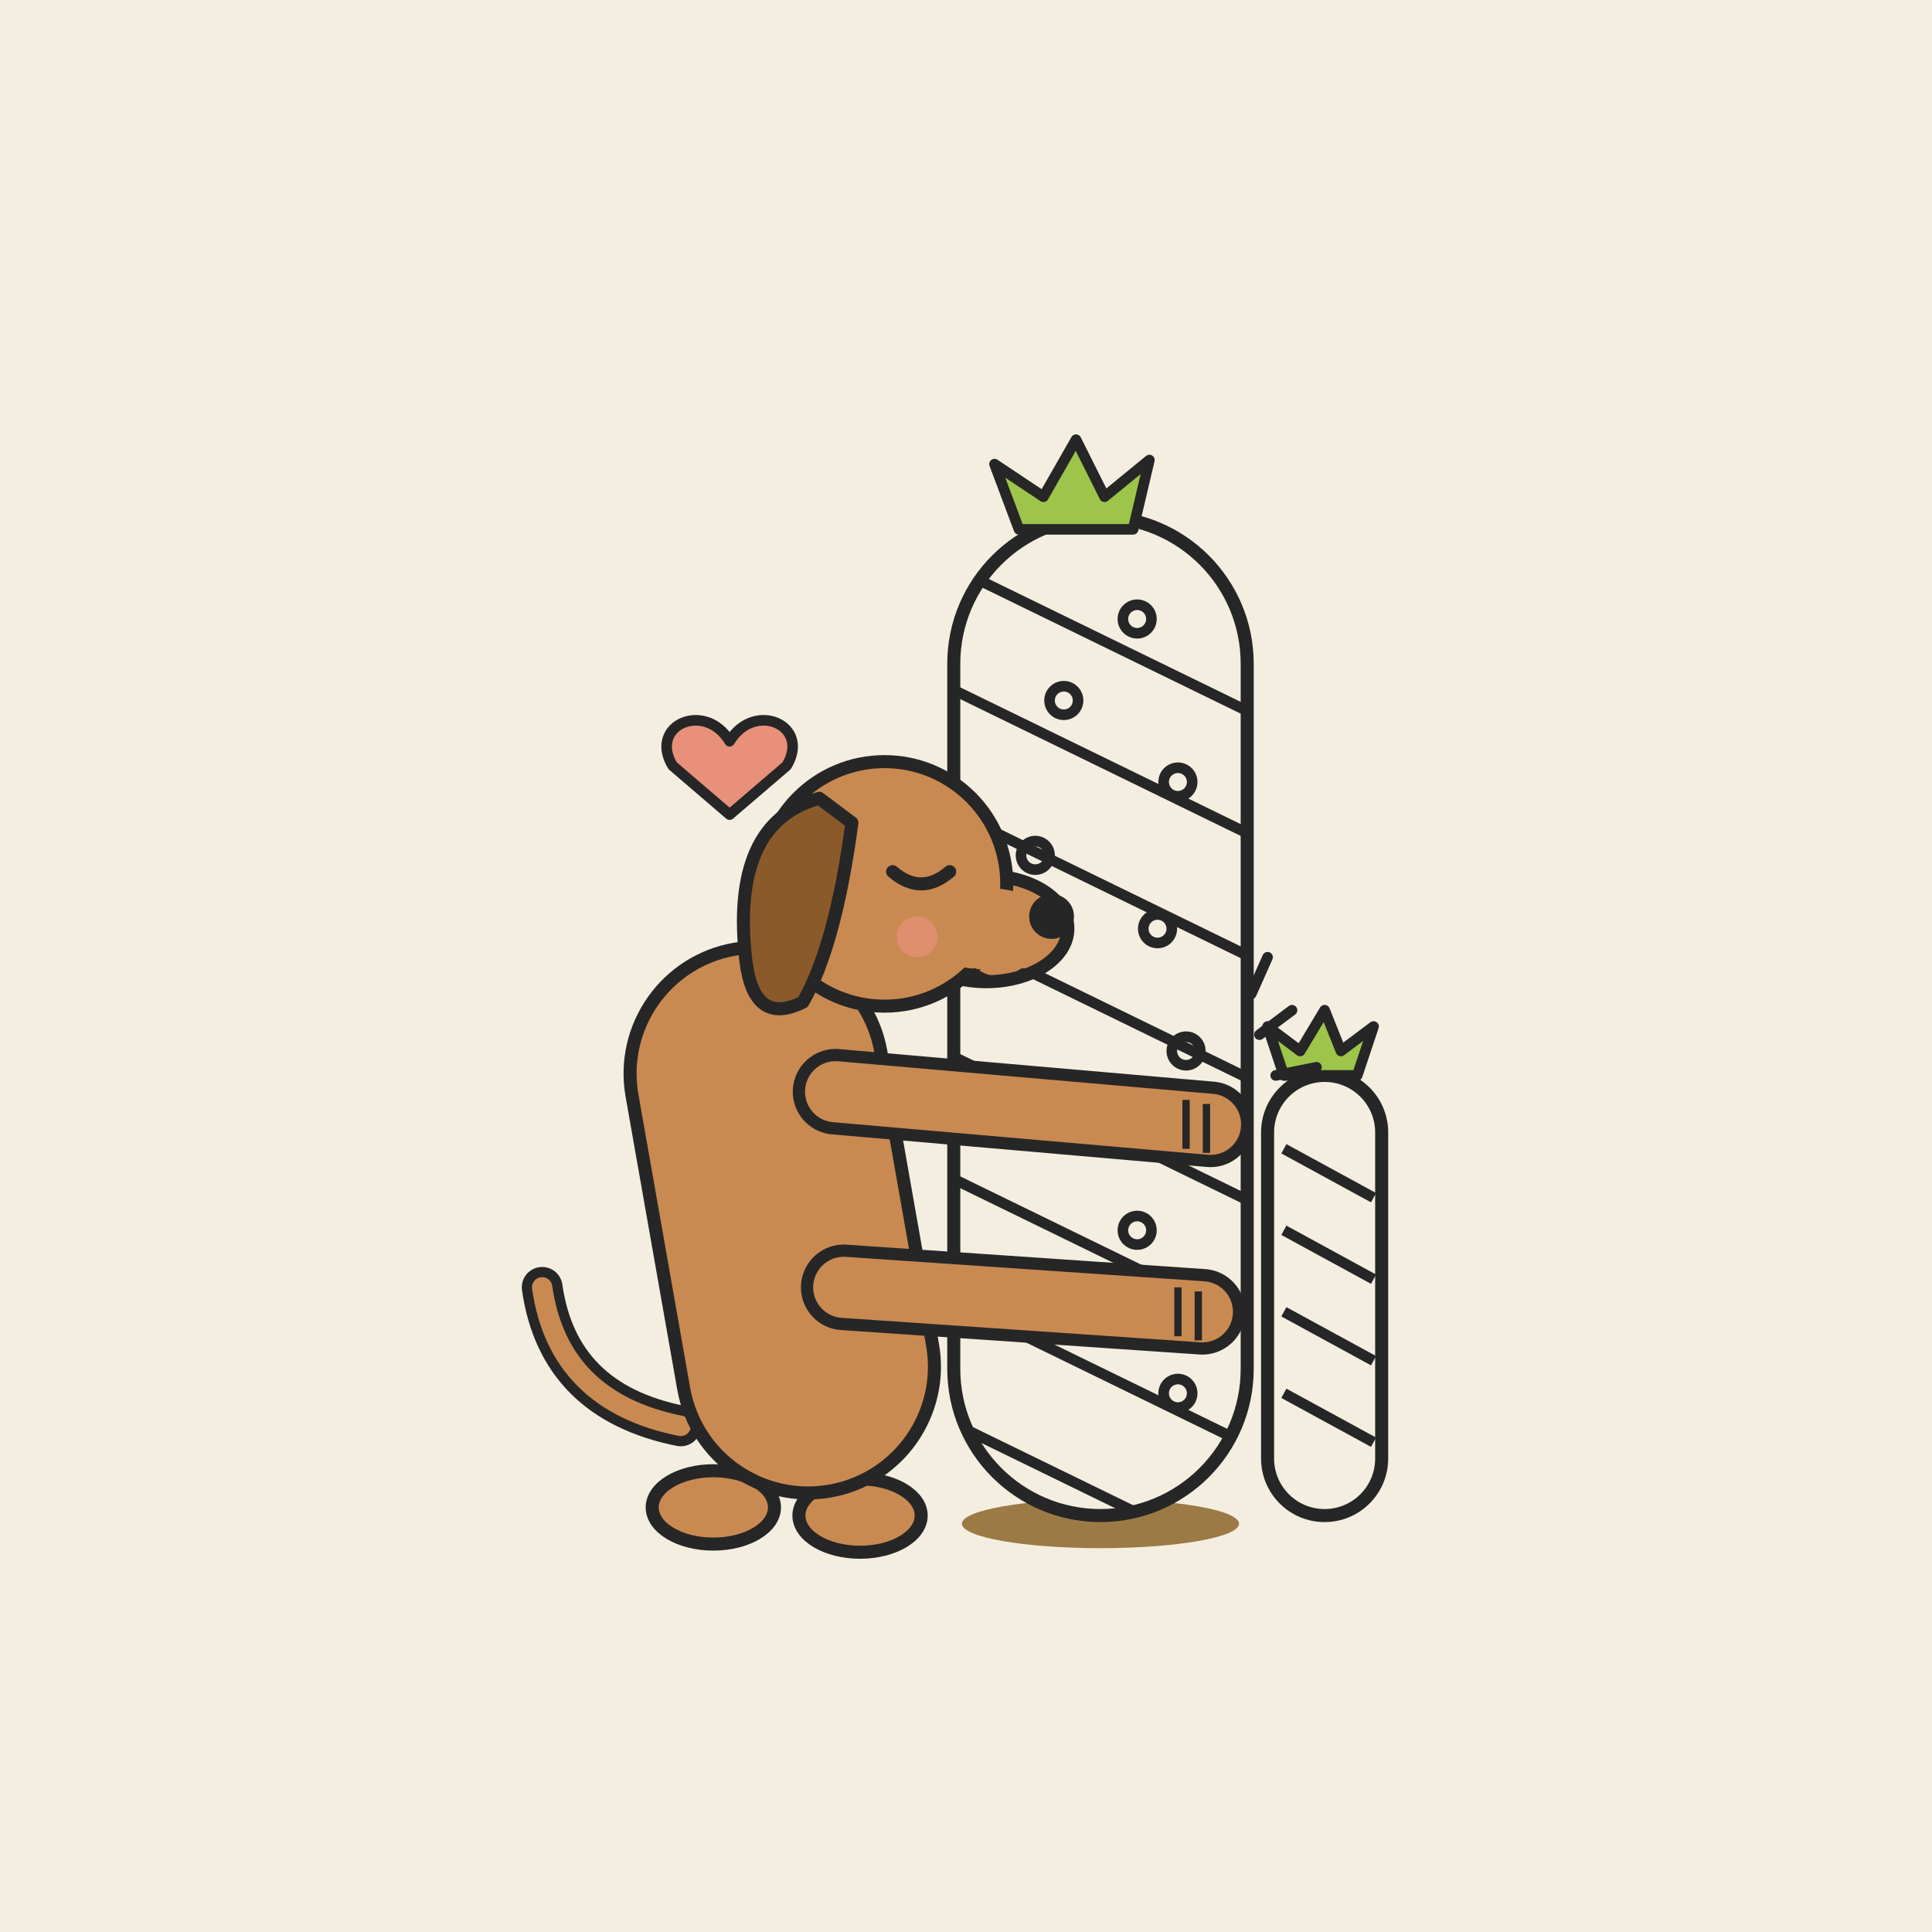
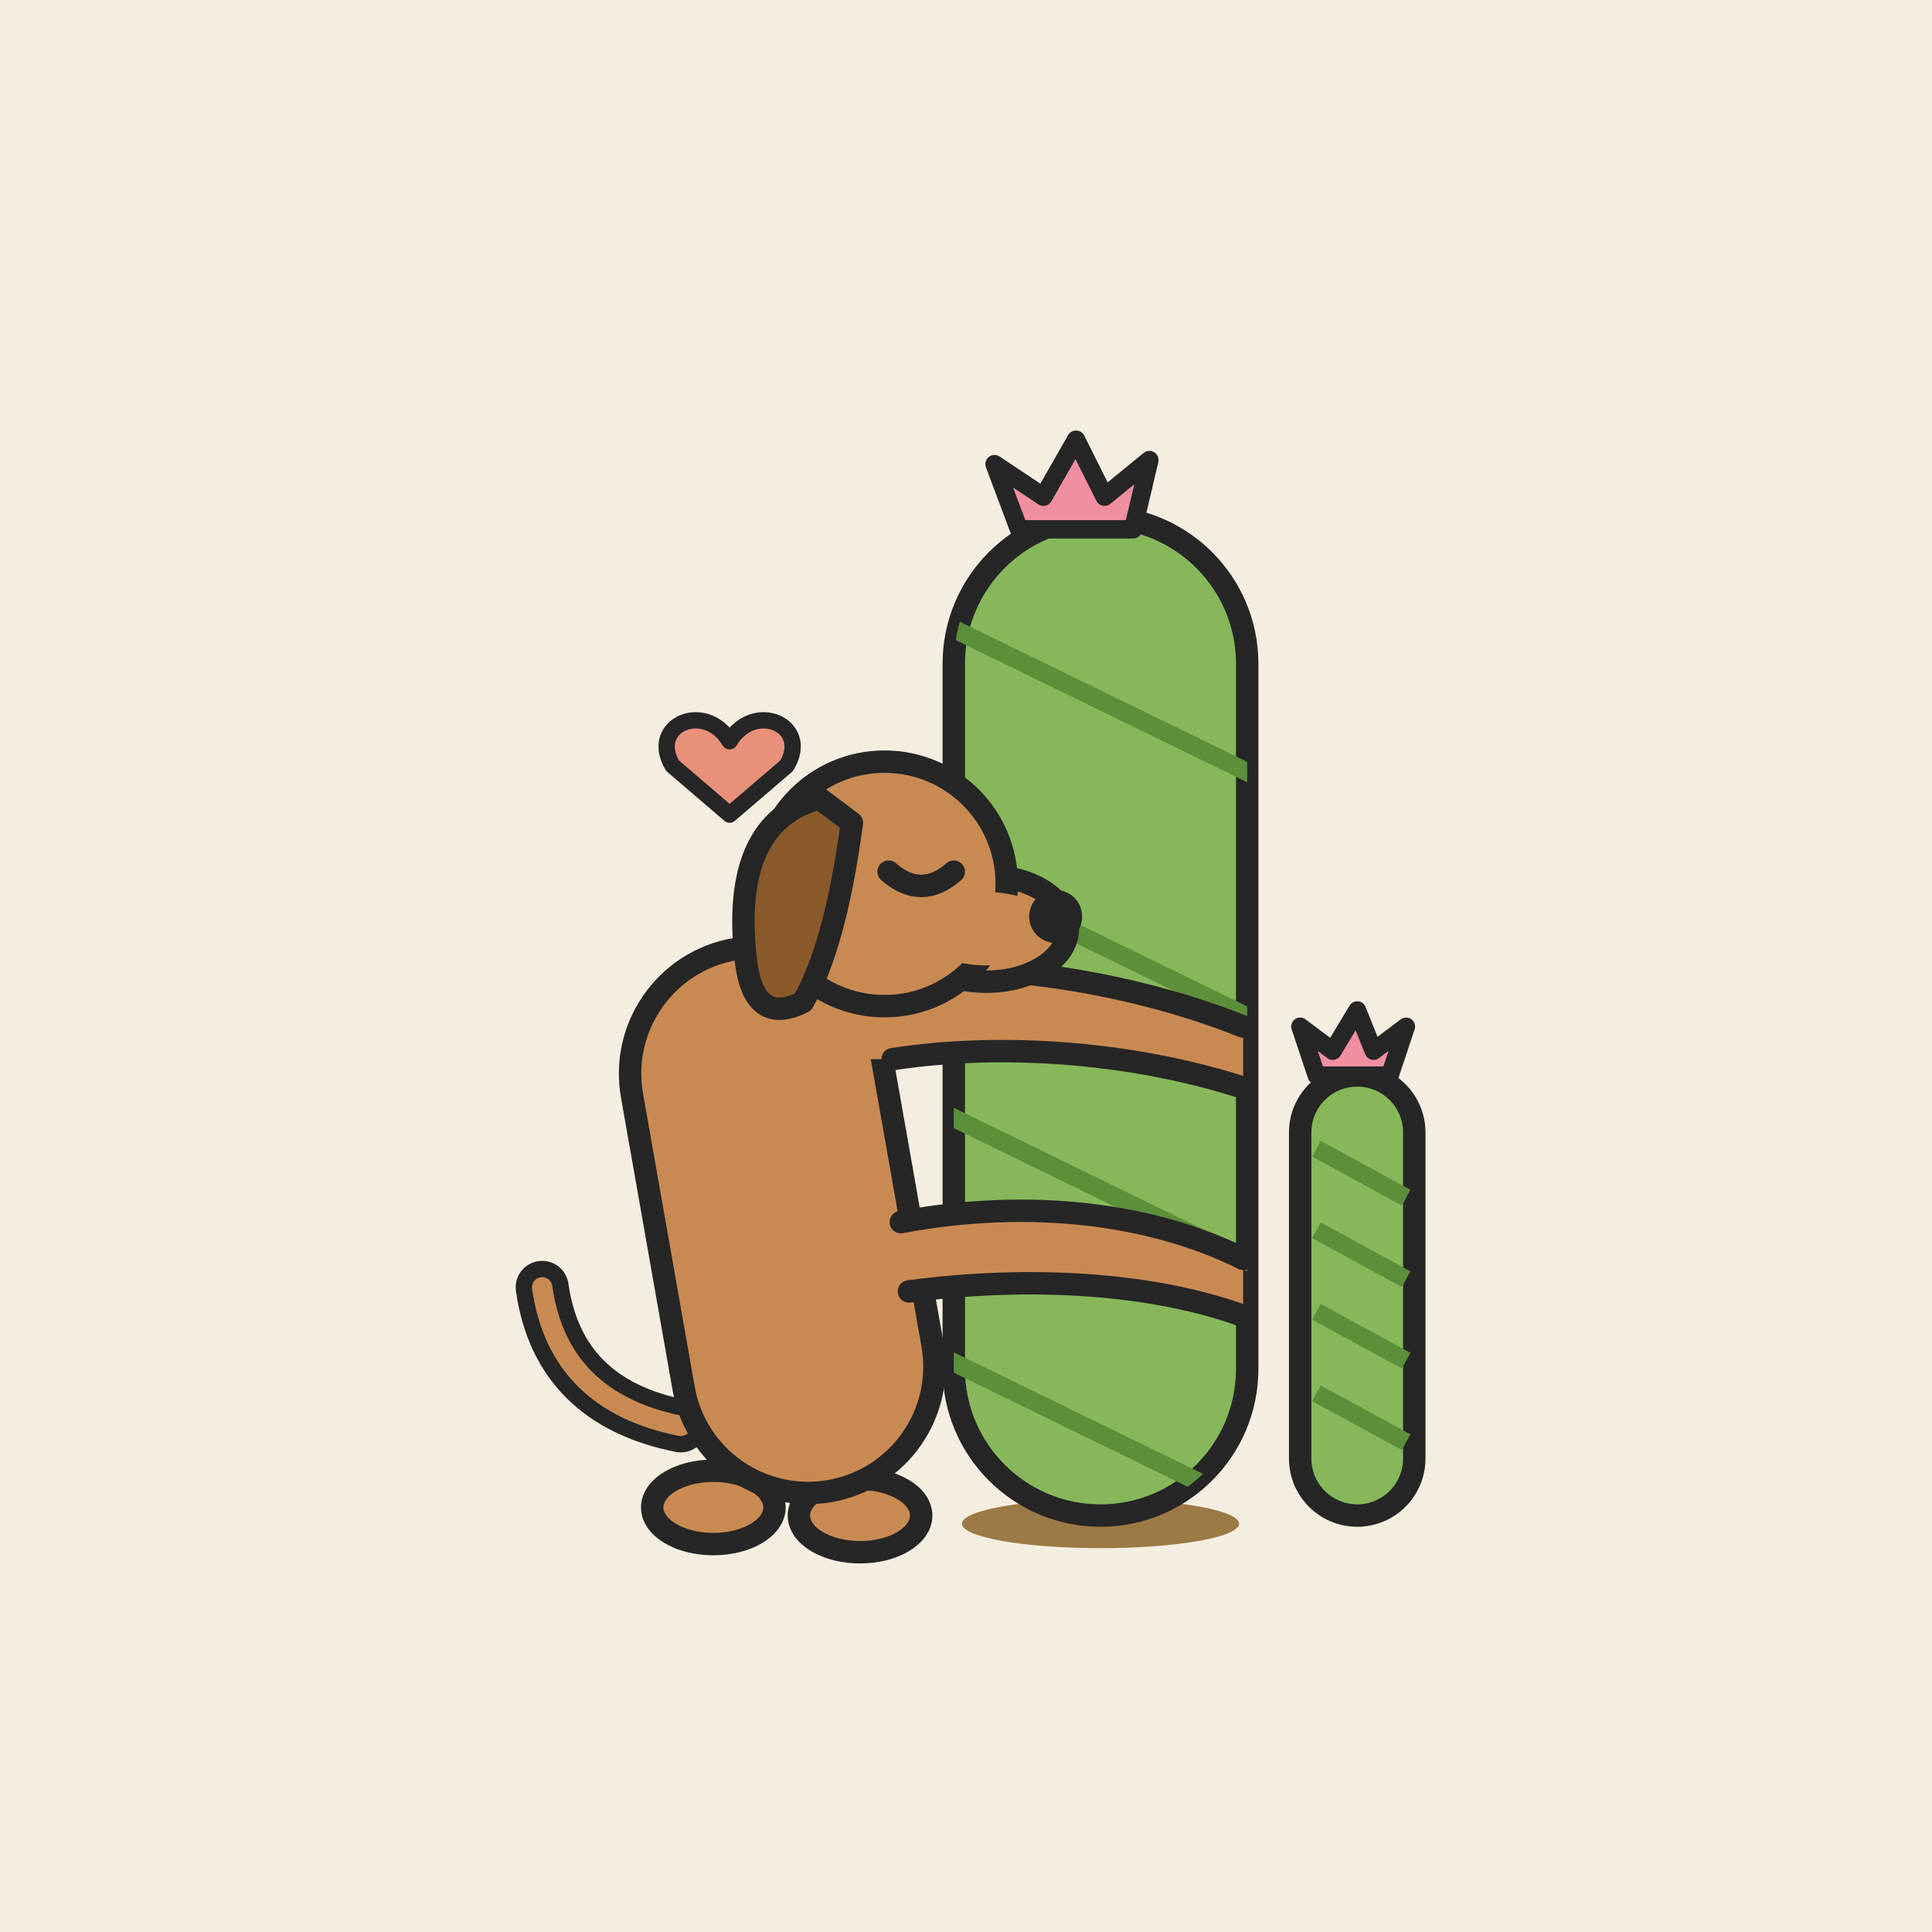
<svg xmlns="http://www.w3.org/2000/svg" viewBox="0 0 512 512">
  <rect width="512" height="512" fill="#F4EEE1" />
  <g transform="translate(256 258) scale(1.08) translate(-198 -207)">
+     <ellipse cx="231" cy="342" rx="34" ry="6" fill="#9C7A45" />
+     <g transform="translate(8 0)">
+       <rect x="272" y="232" width="28" height="108" rx="14" fill="#86B85A" stroke="#262626" stroke-width="5.5" />
+       <path d="M276 250 L298 262 M276 270 L298 282 M276 290 L298 302 M276 310 L298 322" stroke="#5C8F3A" stroke-width="4.4" fill="none" />
+       <path d="M276 232 l-4 -12 l8 6 l6 -10 l4 10 l8 -6 l-4 12 z" fill="#F08FA0" stroke="#262626" stroke-width="4.4" stroke-linejoin="round" />
+     </g>
    <defs>
-       <clipPath id="cc">
+       <clipPath id="cc2">
        <rect x="195" y="95" width="72" height="245" rx="36" />
      </clipPath>
    </defs>
-     <ellipse cx="231" cy="342" rx="34" ry="6" fill="#9C7A45" />
-     <rect x="272" y="232" width="28" height="108" rx="14" fill="#F4EEE1" stroke="#262626" stroke-width="3.2" />
-     <path d="M276 250 L298 262 M276 270 L298 282 M276 290 L298 302 M276 310 L298 322" stroke="#262626" stroke-width="2.6" fill="none" />
-     <path d="M276 232 l-4 -12 l8 6 l6 -10 l4 10 l8 -6 l-4 12 z" fill="#9DC54A" stroke="#262626" stroke-width="2.6" stroke-linejoin="round" />
-     <rect x="195" y="95" width="72" height="245" rx="36" fill="#F4EEE1" stroke="#262626" stroke-width="3.2" />
-     <g clip-path="url(#cc)" stroke="#262626" stroke-width="2.6" fill="none">
-       <path d="M190 105 L272 145 M190 135 L272 175 M190 165 L272 205 M190 195 L272 235 M190 225 L272 265 M190 255 L272 295 M190 285 L272 325 M190 315 L272 355" />
-       <circle cx="240" cy="120" r="3.5" />
-       <circle cx="222" cy="140" r="3.5" />
-       <circle cx="250" cy="160" r="3.5" />
-       <circle cx="215" cy="178" r="3.5" />
-       <circle cx="245" cy="196" r="3.5" />
-       <circle cx="252" cy="226" r="3.5" />
-       <circle cx="240" cy="270" r="3.5" />
-       <circle cx="250" cy="310" r="3.5" />
+     <rect x="195" y="95" width="72" height="245" rx="36" fill="#86B85A" stroke="#262626" stroke-width="5.5" />
+     <g clip-path="url(#cc2)" stroke="#5C8F3A" stroke-width="4.5" fill="none">
+       <path d="M190 120 L272 160 M190 180 L272 220 M190 240 L272 280 M190 300 L272 340" />
    </g>
-     <path d="M211 98 l-6 -16 l12 8 l8 -14 l7 14 l11 -9 l-4 17 z" fill="#9DC54A" stroke="#262626" stroke-width="2.6" stroke-linejoin="round" />
-     <path d="M128 318 q-30 -6 -34 -34" fill="none" stroke="#262626" stroke-width="10" stroke-linecap="round" />
+     <path d="M211 98 l-6 -16 l12 8 l8 -14 l7 14 l11 -9 l-4 17 z" fill="#F08FA0" stroke="#262626" stroke-width="4.5" stroke-linejoin="round" />
+     <path d="M128 318 q-30 -6 -34 -34" fill="none" stroke="#262626" stroke-width="13" stroke-linecap="round" />
    <path d="M128 318 q-30 -6 -34 -34" fill="none" stroke="#C98A52" stroke-width="5" stroke-linecap="round" />
-     <ellipse cx="136" cy="338" rx="15" ry="9" fill="#C98A52" stroke="#262626" stroke-width="3.2" />
-     <ellipse cx="172" cy="340" rx="15" ry="9" fill="#C98A52" stroke="#262626" stroke-width="3.2" />
-     <rect x="122" y="200" width="62" height="135" rx="31" fill="#C98A52" stroke="#262626" stroke-width="3.2" transform="rotate(-10 153 268)" />
-     <path d="M168 284 L256 290" stroke="#262626" stroke-width="21" stroke-linecap="round" fill="none" />
-     <path d="M168 284 L256 290" stroke="#C98A52" stroke-width="15" stroke-linecap="round" fill="none" />
-     <path d="M166 236 L258 244" stroke="#262626" stroke-width="21" stroke-linecap="round" fill="none" />
-     <path d="M166 236 L258 244" stroke="#C98A52" stroke-width="15" stroke-linecap="round" fill="none" />
-     <path d="M252 238 v12 M257 239 v12 M250 284 v12 M255 285 v12" stroke="#262626" stroke-width="1.8" />
-     <path d="M270 222 l8 -6 M274 232 l10 -2 M268 212 l4 -9" stroke="#262626" stroke-width="2.6" stroke-linecap="round" />
-     <ellipse cx="203" cy="196" rx="20" ry="13" fill="#C98A52" stroke="#262626" stroke-width="3.2" />
-     <circle cx="178" cy="185" r="30" fill="#C98A52" stroke="#262626" stroke-width="3.2" />
-     <ellipse cx="203" cy="196" rx="17" ry="10" fill="#C98A52" />
-     <circle cx="219" cy="193" r="5.5" fill="#262626" />
-     <path d="M180 182 q7 6 14 0" fill="none" stroke="#262626" stroke-width="3.2" stroke-linecap="round" />
-     <path d="M200 207 q6 4 12 0" fill="none" stroke="#262626" stroke-width="2.6" stroke-linecap="round" />
-     <path d="M162 164 q-22 6 -18 40 q2 16 14 10 q8 -14 12 -44 z" fill="#8B5A2B" stroke="#262626" stroke-width="3.2" stroke-linejoin="round" />
-     <circle cx="186" cy="198" r="5" fill="#E8907A" opacity="0.7" />
-     <path d="M140 150 c-6 -10 -20 -4 -14 6 l14 12 l14 -12 c6 -10 -8 -16 -14 -6 z" fill="#E8907A" stroke="#262626" stroke-width="2.6" stroke-linejoin="round" />
+     <ellipse cx="136" cy="338" rx="15" ry="9" fill="#C98A52" stroke="#262626" stroke-width="5.5" />
+     <ellipse cx="172" cy="340" rx="15" ry="9" fill="#C98A52" stroke="#262626" stroke-width="5.5" />
+     <rect x="122" y="200" width="62" height="135" rx="31" fill="#C98A52" stroke="#262626" stroke-width="5.5" transform="rotate(-10 153 268)" />
+     <path d="M158 208 C196 202 236 208 266 220 L266 235 C238 226 206 224 180 228 L160 228 Z" fill="#C98A52" />
+     <path d="M158 208 C196 202 236 208 266 220" fill="none" stroke="#262626" stroke-width="5.5" stroke-linecap="round" />
+     <path d="M266 235 C238 226 206 224 180 228" fill="none" stroke="#262626" stroke-width="5.5" stroke-linecap="round" />
+     <path d="M182 268 C214 262 244 266 266 277 L266 291 C244 283 214 281 184 285 L176 286 L176 268 Z" fill="#C98A52" />
+     <path d="M182 268 C214 262 244 266 266 277" fill="none" stroke="#262626" stroke-width="5.5" stroke-linecap="round" />
+     <path d="M266 291 C244 283 214 281 184 285" fill="none" stroke="#262626" stroke-width="5.5" stroke-linecap="round" />
+     <ellipse cx="203" cy="196" rx="20" ry="13" fill="#C98A52" stroke="#262626" stroke-width="5.5" />
+     <circle cx="178" cy="185" r="30" fill="#C98A52" stroke="#262626" stroke-width="5.5" />
+     <ellipse cx="203" cy="196" rx="17" ry="9" fill="#C98A52" />
+     <circle cx="220" cy="193" r="6.5" fill="#262626" />
+     <path d="M179 182 q8 7 16 0" fill="none" stroke="#262626" stroke-width="5.5" stroke-linecap="round" />
+     <path d="M162 164 q-22 6 -18 40 q2 16 14 10 q8 -14 12 -44 z" fill="#8B5A2B" stroke="#262626" stroke-width="5.5" stroke-linejoin="round" />
+     <path d="M140 150 c-6 -10 -20 -4 -14 6 l14 12 l14 -12 c6 -10 -8 -16 -14 -6 z" fill="#E8907A" stroke="#262626" stroke-width="4" stroke-linejoin="round" />
  </g>
</svg>
